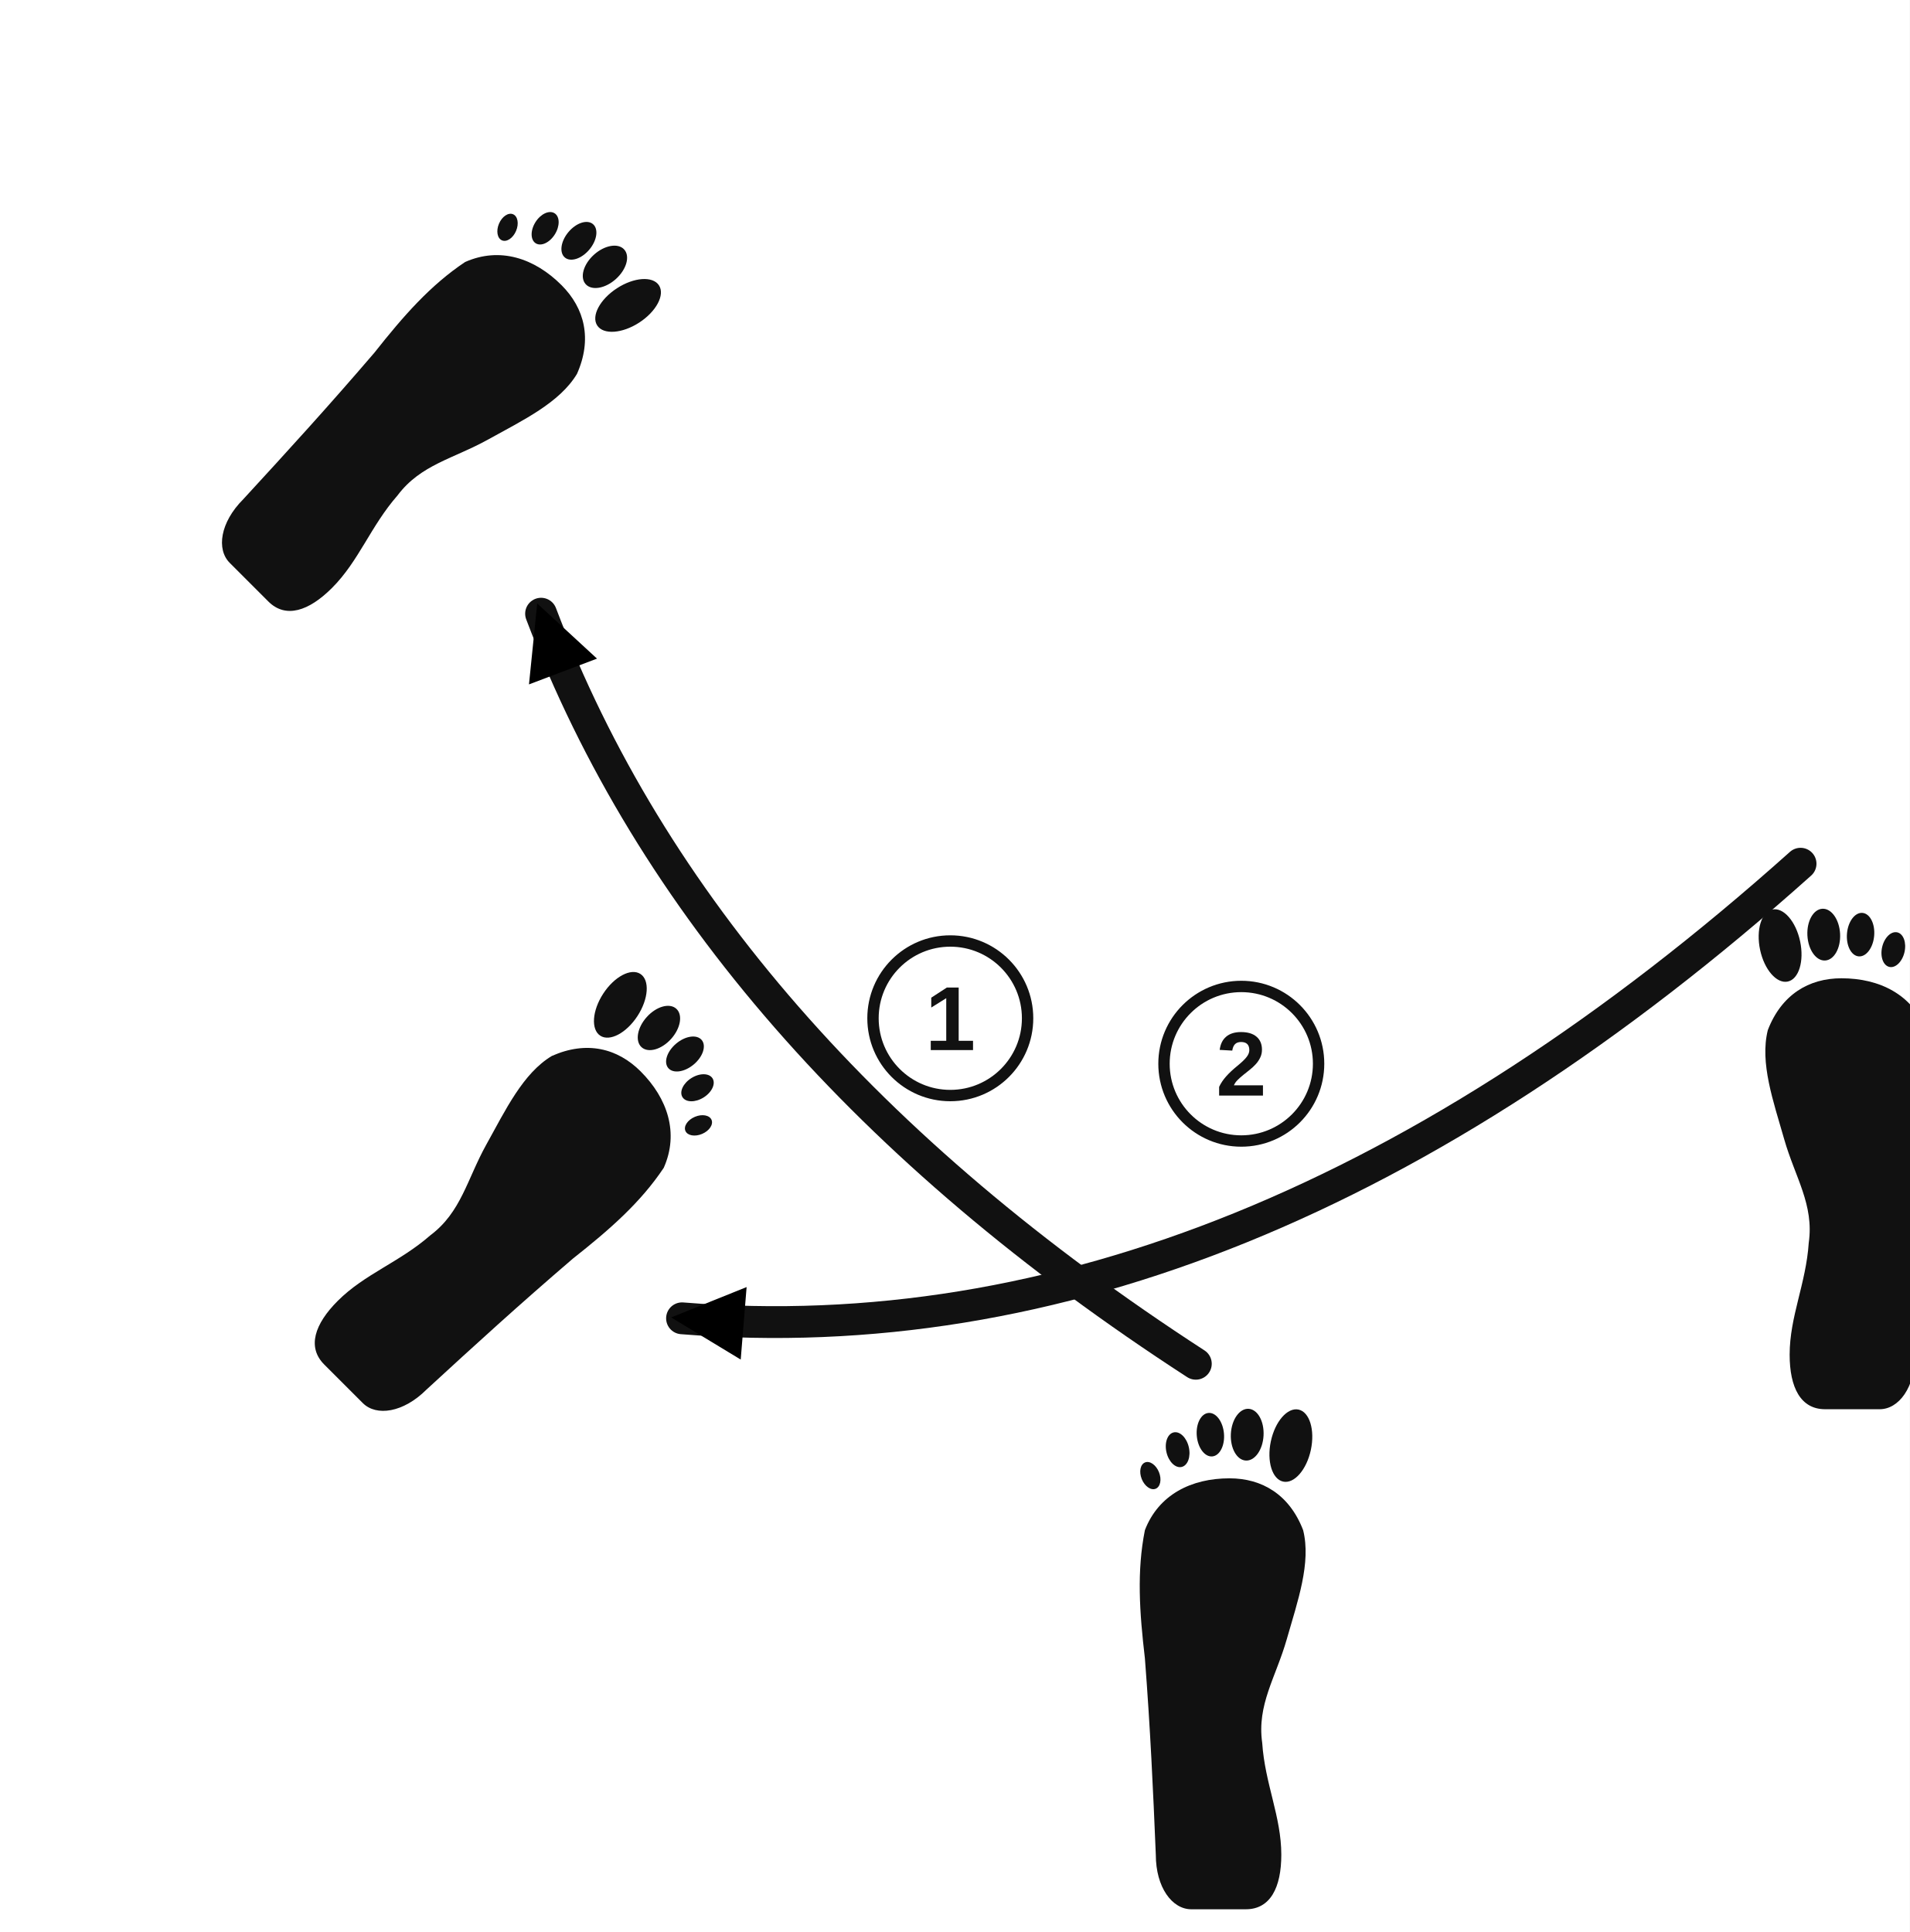
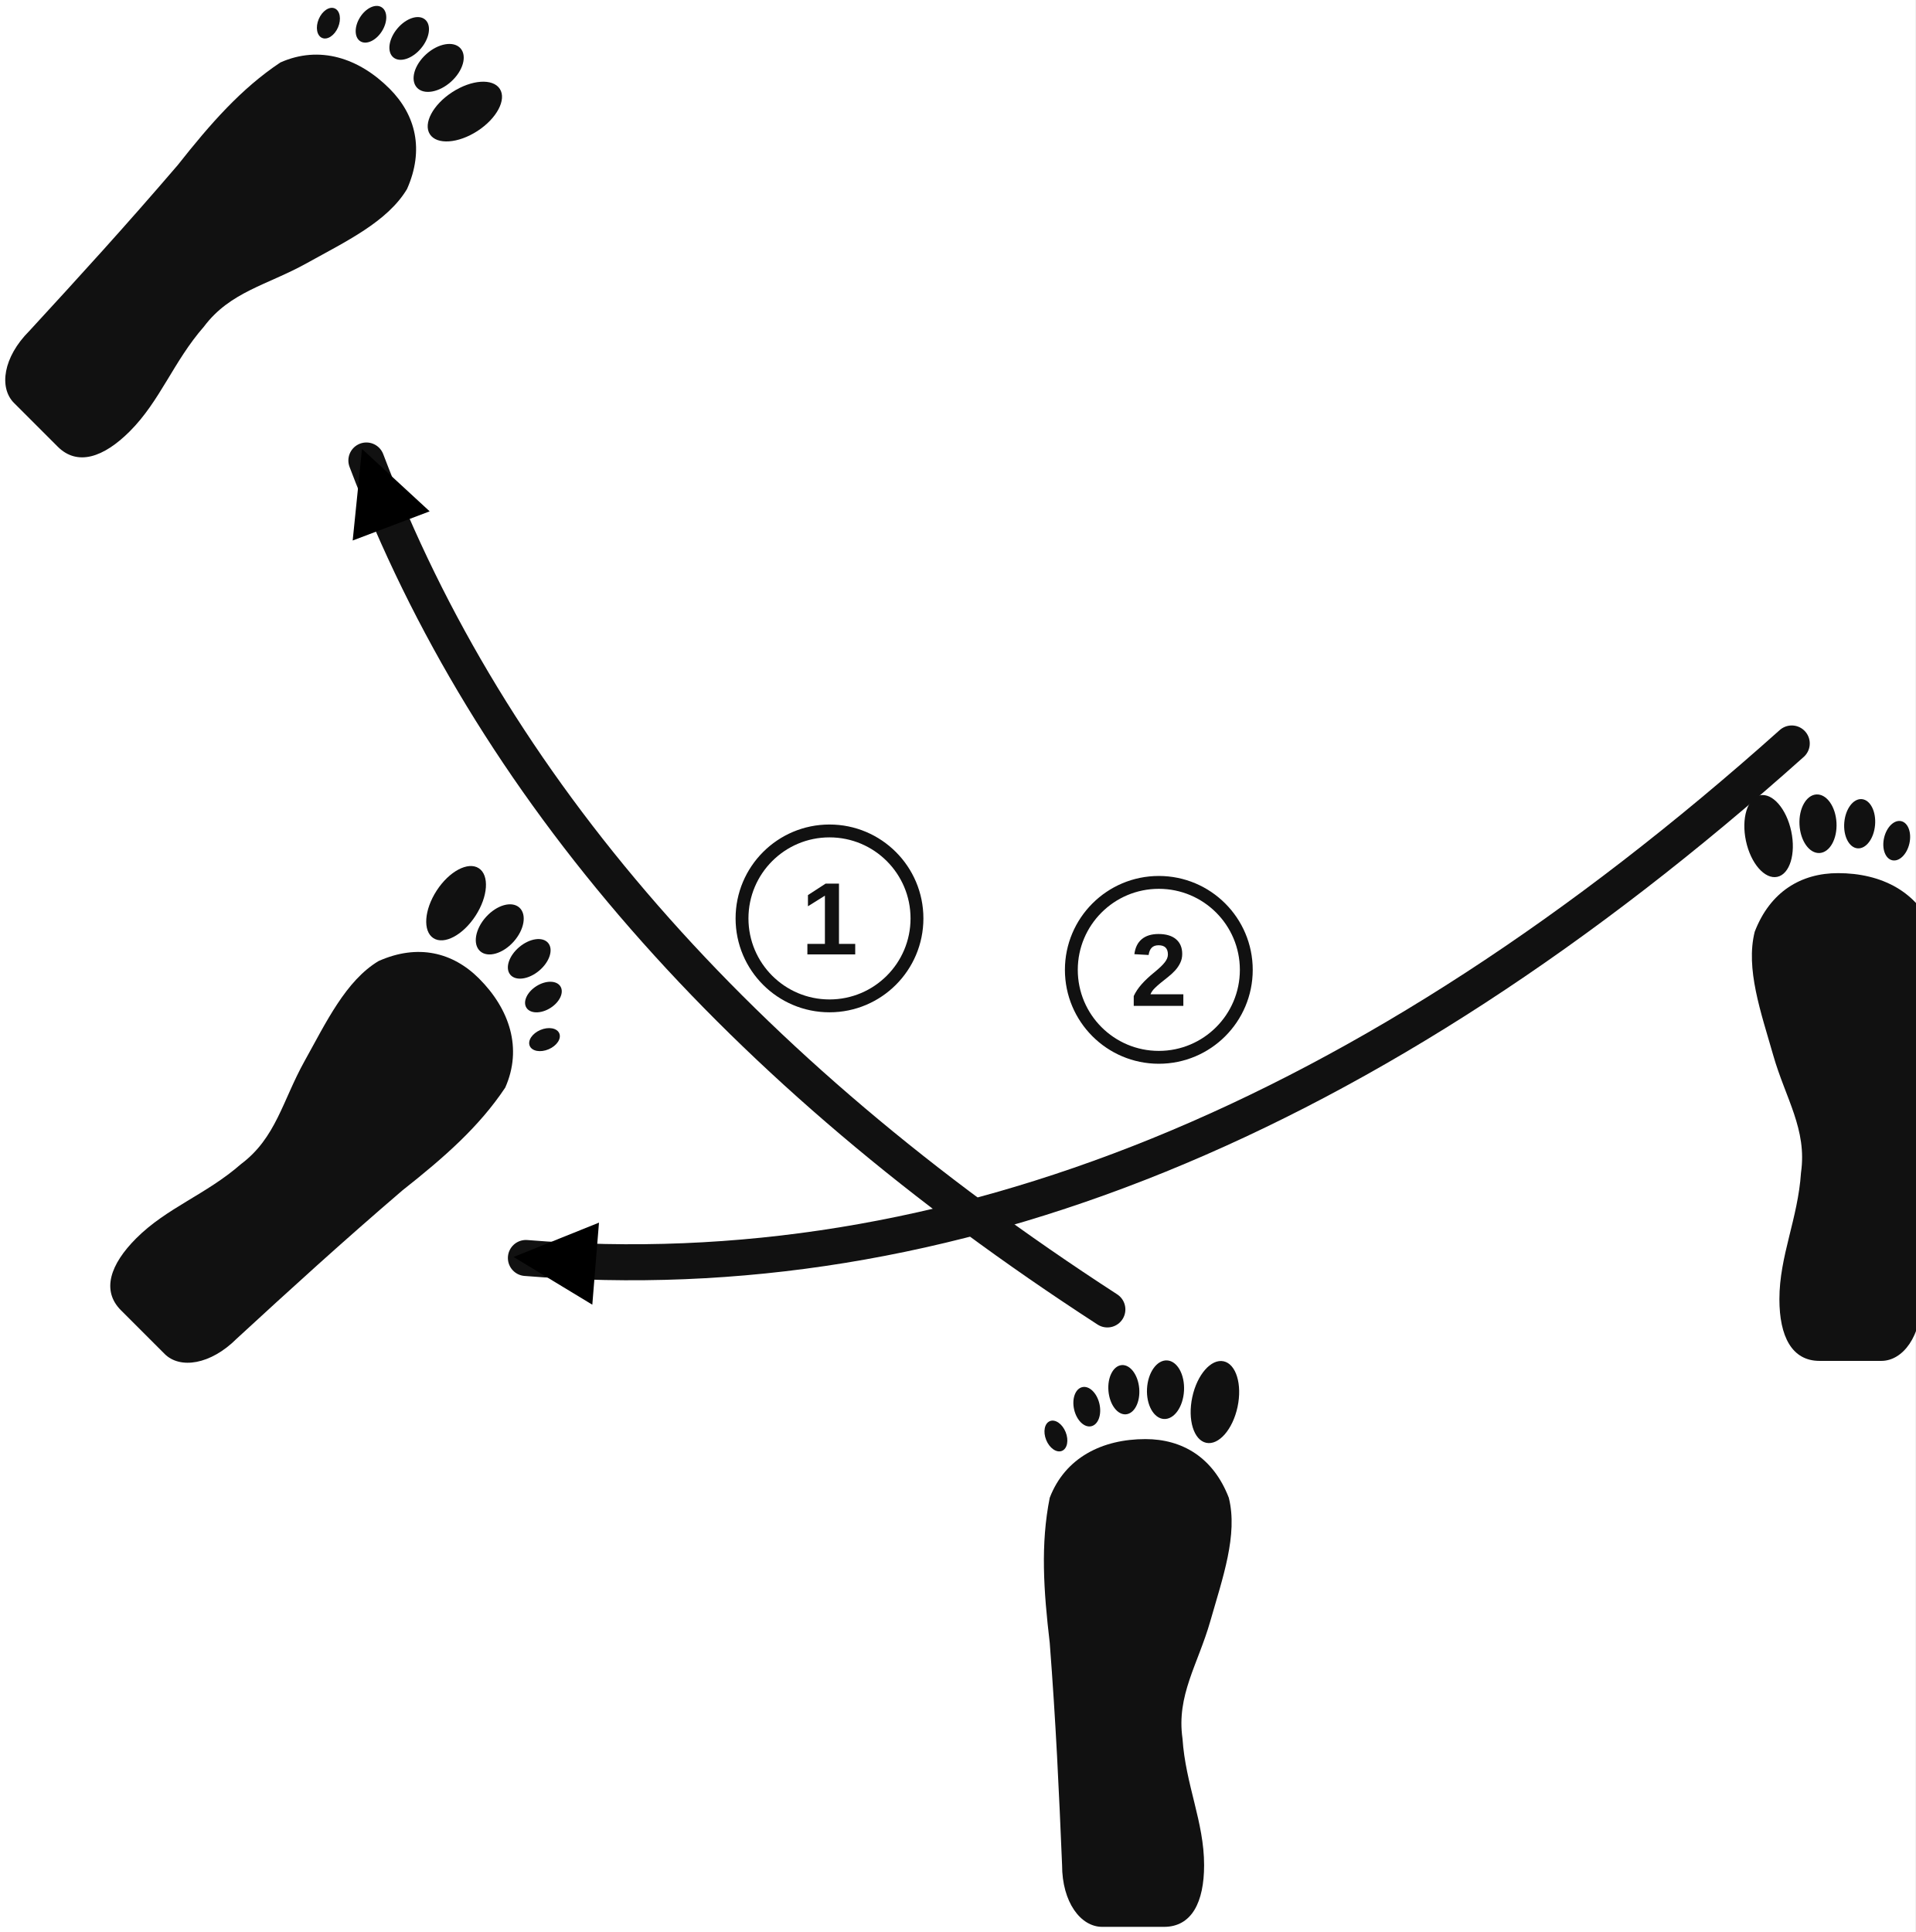
- <svg xmlns="http://www.w3.org/2000/svg" viewBox="0 0 420 425" role="img" aria-label="Hiraki-ashi: left foot steps diagonally forward and to the left, pivoting 45 degrees (1), then right foot follows into the new stance (2)">
+ <svg xmlns="http://www.w3.org/2000/svg" viewBox="47.8 45.5 372.2 375.5" role="img" aria-label="Hiraki-ashi: left foot steps diagonally forward and to the left, pivoting 45 degrees (1), then right foot follows into the new stance (2)">
  <defs>
    <g id="foot-r">
      <path d="M 45 224                C 36 224 32 216 32 204                C 32 190 38 178 39 163                C 41 149 34 139 30 125                C 26 111 21 97 24 85                C 29 72 39 66 51 66                C 65 66 77 72 82 85                C 85 100 84 115 82 132                C 80 158 79 180 78 204                C 78 216 72 224 65 224                Z" />
      <ellipse cx="28.5" cy="54" rx="7.5" ry="13.5" transform="rotate(-12 28.5 54)" />
      <ellipse cx="44.5" cy="50" rx="6" ry="9.5" transform="rotate(-3 44.5 50)" />
      <ellipse cx="58" cy="50" rx="5" ry="8" transform="rotate(5 58 50)" />
      <ellipse cx="70" cy="55.5" rx="4.2" ry="6.5" transform="rotate(13 70 55.5)" />
      <ellipse cx="80" cy="65" rx="3.4" ry="5.2" transform="rotate(22 80 65)" />
    </g>
    <g id="foot-l">
      <use href="#foot-r" transform="translate(100 0) scale(-1 1)" />
    </g>
    <marker id="ah" viewBox="0 0 10 10" refX="8.5" refY="5" markerWidth="16" markerHeight="16" orient="auto" markerUnits="userSpaceOnUse">
      <path d="M 0 0 L 10 5 L 0 10 Z" />
    </marker>
  </defs>
  <rect width="420" height="425" fill="#ffffff" />
  <use href="#foot-r" fill="#111111" transform="translate(374.4 175.6) scale(0.6)" />
  <use href="#foot-l" fill="#111111" transform="translate(241 285.6) scale(0.6)" />
  <use href="#foot-l" fill="#111111" transform="translate(85.44 20.04) scale(0.6) rotate(45 50 86)" />
  <use href="#foot-r" fill="#111111" transform="translate(101.98 192.14) scale(0.6) rotate(45 50 86)" />
  <g stroke="#111111" stroke-width="7" stroke-linecap="round" fill="none">
    <path d="M 263 300 Q 155 230 119 135" marker-end="url(#ah)" />
    <path d="M 396 190 Q 273 300 150 290" marker-end="url(#ah)" />
  </g>
  <g font-family="Arial, Helvetica, sans-serif" font-size="20" font-weight="bold" text-anchor="middle">
    <circle cx="209" cy="224" r="17" fill="#ffffff" stroke="#111111" stroke-width="2.5" />
    <text x="209" y="224" dy="0.35em" fill="#111111">1</text>
    <circle cx="273" cy="234" r="17" fill="#ffffff" stroke="#111111" stroke-width="2.5" />
    <text x="273" y="234" dy="0.35em" fill="#111111">2</text>
  </g>
</svg>
